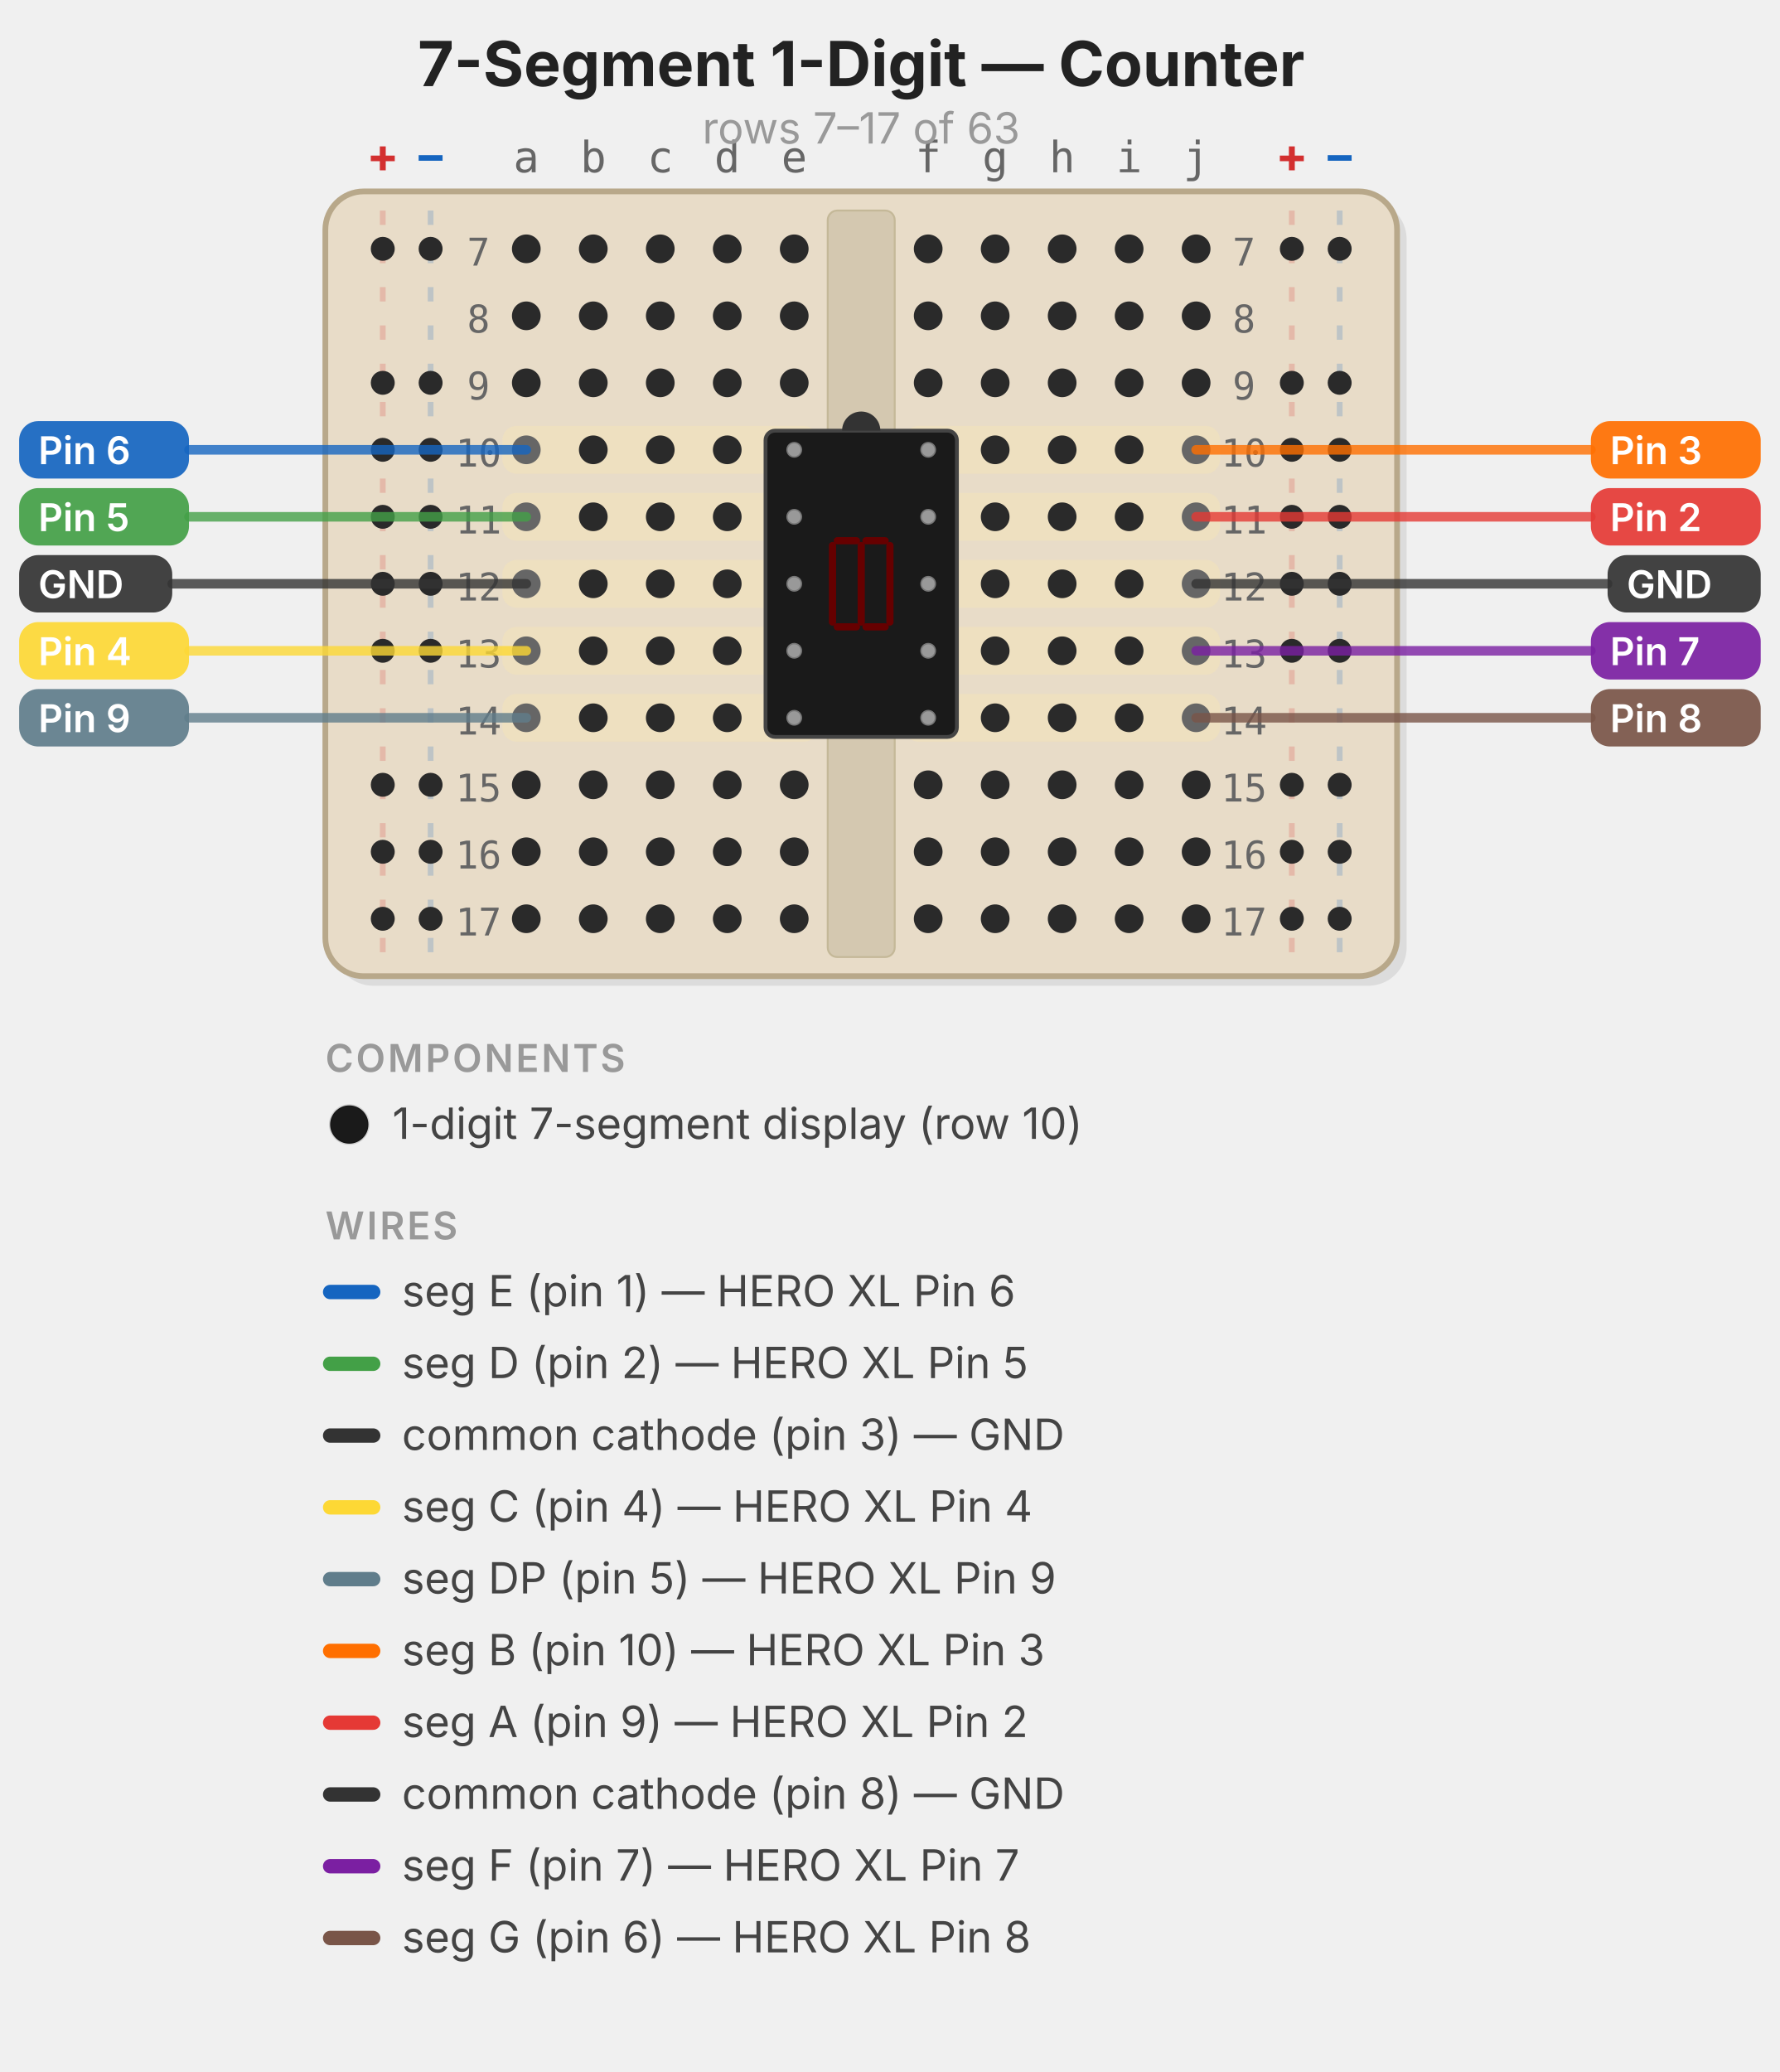
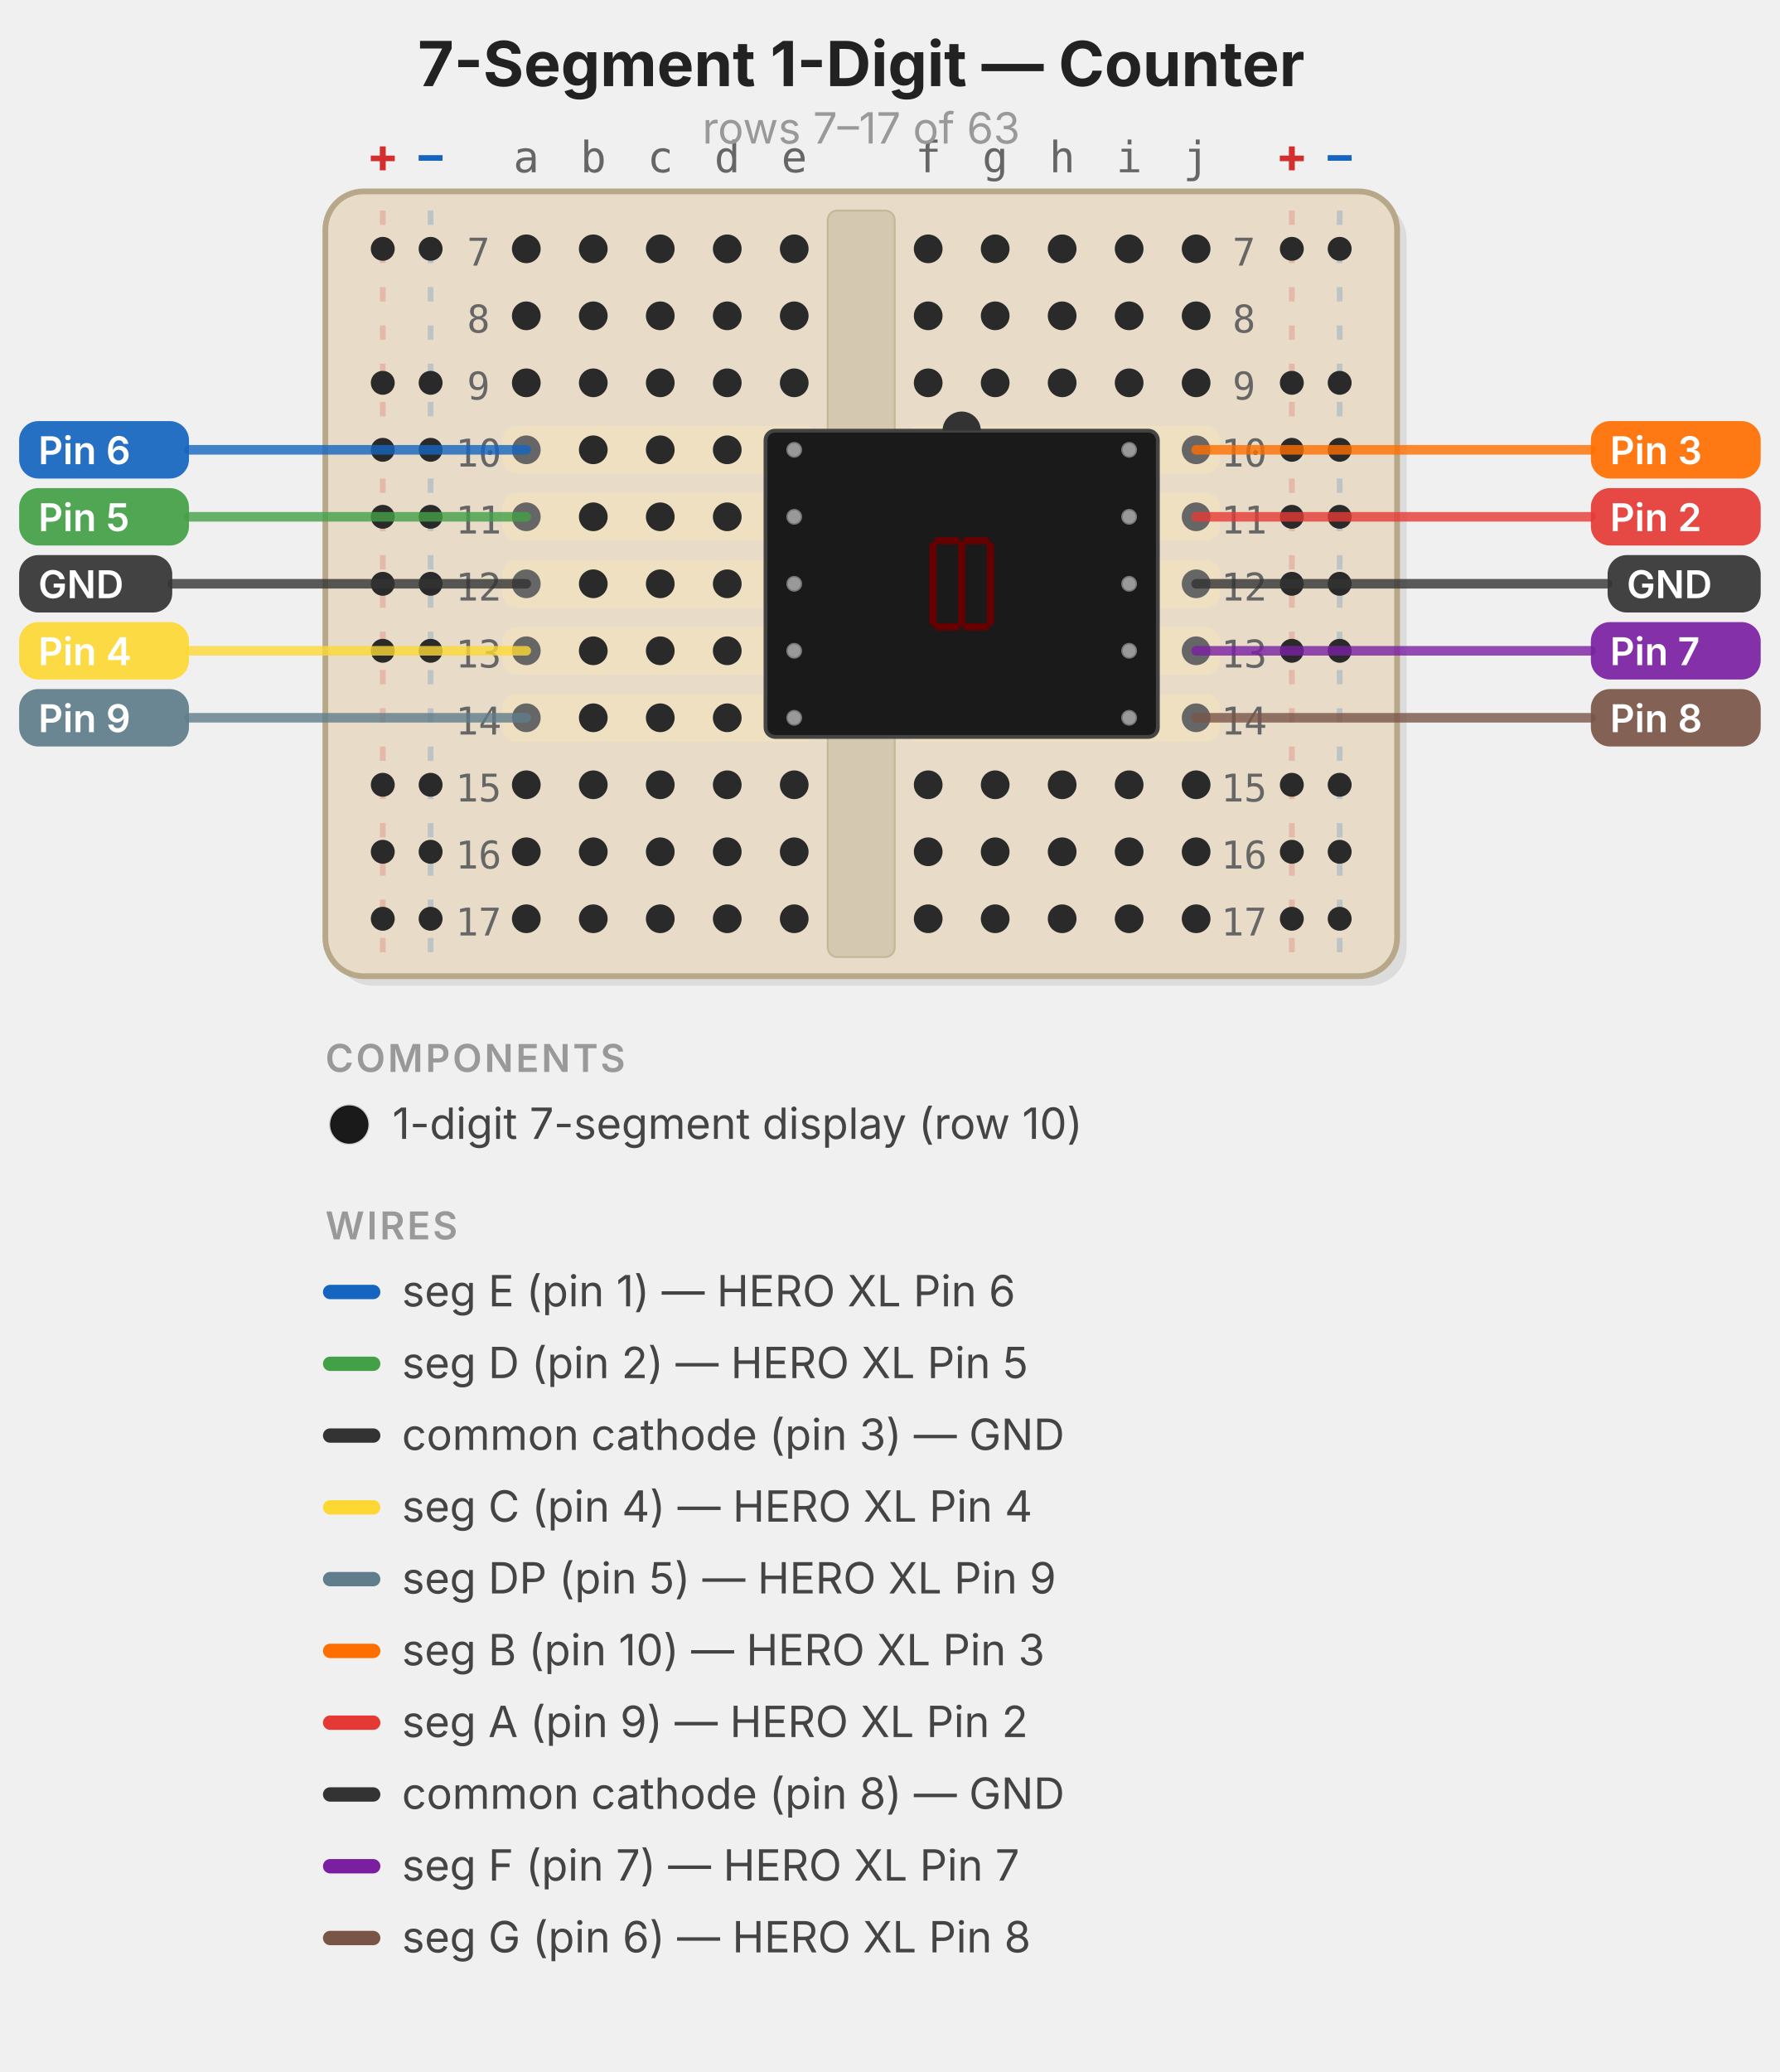
<svg xmlns="http://www.w3.org/2000/svg" viewBox="0 0 372 433" width="372" height="433" style="background:#fff">
  <rect x="70.0" y="42.0" width="224.0" height="164.0" rx="8" fill="#00000015" />
  <rect x="68.0" y="40.0" width="224.0" height="164.0" rx="8" fill="#e8dcc8" stroke="#b8a88a" stroke-width="1.2" />
  <rect x="173.0" y="44.0" width="14.0" height="156.0" rx="2" fill="#d4c8b0" stroke="#c4b898" stroke-width="0.4" />
  <line x1="80.0" y1="44.0" x2="80.0" y2="200.0" stroke="#d32f2f" stroke-width="1.2" opacity="0.2" stroke-dasharray="3,5" />
  <line x1="90.0" y1="44.0" x2="90.0" y2="200.0" stroke="#1565c0" stroke-width="1.2" opacity="0.2" stroke-dasharray="3,5" />
  <line x1="270.0" y1="44.0" x2="270.0" y2="200.0" stroke="#d32f2f" stroke-width="1.2" opacity="0.2" stroke-dasharray="3,5" />
  <line x1="280.0" y1="44.0" x2="280.0" y2="200.0" stroke="#1565c0" stroke-width="1.2" opacity="0.2" stroke-dasharray="3,5" />
  <rect x="105.0" y="89.0" width="66.0" height="10.0" rx="3" fill="#ffeaa7" opacity="0.25" />
  <rect x="189.0" y="89.0" width="66.0" height="10.0" rx="3" fill="#ffeaa7" opacity="0.25" />
  <rect x="105.0" y="103.0" width="66.0" height="10.0" rx="3" fill="#ffeaa7" opacity="0.25" />
  <rect x="189.0" y="103.0" width="66.0" height="10.0" rx="3" fill="#ffeaa7" opacity="0.25" />
  <rect x="105.0" y="117.0" width="66.0" height="10.0" rx="3" fill="#ffeaa7" opacity="0.25" />
  <rect x="189.0" y="117.0" width="66.0" height="10.0" rx="3" fill="#ffeaa7" opacity="0.25" />
  <rect x="105.0" y="131.0" width="66.0" height="10.0" rx="3" fill="#ffeaa7" opacity="0.25" />
  <rect x="189.0" y="131.0" width="66.0" height="10.0" rx="3" fill="#ffeaa7" opacity="0.25" />
  <rect x="105.0" y="145.0" width="66.0" height="10.0" rx="3" fill="#ffeaa7" opacity="0.25" />
  <rect x="189.0" y="145.0" width="66.0" height="10.0" rx="3" fill="#ffeaa7" opacity="0.25" />
  <circle cx="110.0" cy="52.0" r="3.0" fill="#2a2a2a" />
  <circle cx="110.0" cy="66.0" r="3.0" fill="#2a2a2a" />
  <circle cx="110.0" cy="80.0" r="3.0" fill="#2a2a2a" />
  <circle cx="110.0" cy="94.0" r="3.0" fill="#666" />
  <circle cx="110.0" cy="108.0" r="3.0" fill="#666" />
  <circle cx="110.0" cy="122.0" r="3.0" fill="#666" />
  <circle cx="110.0" cy="136.0" r="3.0" fill="#666" />
  <circle cx="110.0" cy="150.0" r="3.0" fill="#666" />
  <circle cx="110.0" cy="164.0" r="3.0" fill="#2a2a2a" />
  <circle cx="110.0" cy="178.0" r="3.0" fill="#2a2a2a" />
  <circle cx="110.0" cy="192.0" r="3.0" fill="#2a2a2a" />
  <circle cx="124.0" cy="52.0" r="3.0" fill="#2a2a2a" />
  <circle cx="124.0" cy="66.0" r="3.0" fill="#2a2a2a" />
  <circle cx="124.0" cy="80.0" r="3.0" fill="#2a2a2a" />
  <circle cx="124.0" cy="94.0" r="3.0" fill="#2a2a2a" />
  <circle cx="124.0" cy="108.0" r="3.0" fill="#2a2a2a" />
  <circle cx="124.0" cy="122.0" r="3.0" fill="#2a2a2a" />
  <circle cx="124.0" cy="136.0" r="3.0" fill="#2a2a2a" />
  <circle cx="124.0" cy="150.0" r="3.0" fill="#2a2a2a" />
  <circle cx="124.0" cy="164.0" r="3.0" fill="#2a2a2a" />
  <circle cx="124.0" cy="178.0" r="3.0" fill="#2a2a2a" />
  <circle cx="124.0" cy="192.0" r="3.0" fill="#2a2a2a" />
  <circle cx="138.0" cy="52.0" r="3.0" fill="#2a2a2a" />
  <circle cx="138.0" cy="66.0" r="3.0" fill="#2a2a2a" />
  <circle cx="138.0" cy="80.0" r="3.0" fill="#2a2a2a" />
  <circle cx="138.0" cy="94.0" r="3.0" fill="#2a2a2a" />
  <circle cx="138.0" cy="108.0" r="3.0" fill="#2a2a2a" />
  <circle cx="138.0" cy="122.0" r="3.0" fill="#2a2a2a" />
  <circle cx="138.0" cy="136.0" r="3.0" fill="#2a2a2a" />
  <circle cx="138.0" cy="150.0" r="3.0" fill="#2a2a2a" />
  <circle cx="138.0" cy="164.0" r="3.0" fill="#2a2a2a" />
  <circle cx="138.0" cy="178.0" r="3.0" fill="#2a2a2a" />
  <circle cx="138.0" cy="192.0" r="3.0" fill="#2a2a2a" />
  <circle cx="152.0" cy="52.0" r="3.0" fill="#2a2a2a" />
  <circle cx="152.0" cy="66.0" r="3.0" fill="#2a2a2a" />
  <circle cx="152.0" cy="80.0" r="3.0" fill="#2a2a2a" />
  <circle cx="152.0" cy="94.0" r="3.0" fill="#2a2a2a" />
  <circle cx="152.0" cy="108.0" r="3.0" fill="#2a2a2a" />
  <circle cx="152.0" cy="122.0" r="3.0" fill="#2a2a2a" />
  <circle cx="152.0" cy="136.0" r="3.0" fill="#2a2a2a" />
  <circle cx="152.0" cy="150.0" r="3.0" fill="#2a2a2a" />
  <circle cx="152.0" cy="164.0" r="3.0" fill="#2a2a2a" />
  <circle cx="152.0" cy="178.0" r="3.0" fill="#2a2a2a" />
  <circle cx="152.0" cy="192.0" r="3.0" fill="#2a2a2a" />
  <circle cx="166.0" cy="52.0" r="3.0" fill="#2a2a2a" />
  <circle cx="166.0" cy="66.0" r="3.0" fill="#2a2a2a" />
  <circle cx="166.0" cy="80.0" r="3.0" fill="#2a2a2a" />
  <circle cx="166.0" cy="94.0" r="3.0" fill="#2a2a2a" />
  <circle cx="166.0" cy="108.0" r="3.0" fill="#2a2a2a" />
  <circle cx="166.0" cy="122.0" r="3.0" fill="#2a2a2a" />
  <circle cx="166.0" cy="136.0" r="3.0" fill="#2a2a2a" />
  <circle cx="166.0" cy="150.0" r="3.0" fill="#2a2a2a" />
  <circle cx="166.0" cy="164.0" r="3.0" fill="#2a2a2a" />
  <circle cx="166.0" cy="178.0" r="3.0" fill="#2a2a2a" />
  <circle cx="166.0" cy="192.0" r="3.0" fill="#2a2a2a" />
  <circle cx="194.0" cy="52.0" r="3.0" fill="#2a2a2a" />
  <circle cx="194.0" cy="66.0" r="3.0" fill="#2a2a2a" />
  <circle cx="194.0" cy="80.0" r="3.0" fill="#2a2a2a" />
  <circle cx="194.0" cy="94.0" r="3.0" fill="#2a2a2a" />
  <circle cx="194.0" cy="108.0" r="3.0" fill="#2a2a2a" />
  <circle cx="194.0" cy="122.0" r="3.0" fill="#2a2a2a" />
  <circle cx="194.0" cy="136.0" r="3.0" fill="#2a2a2a" />
  <circle cx="194.0" cy="150.0" r="3.0" fill="#2a2a2a" />
  <circle cx="194.0" cy="164.0" r="3.0" fill="#2a2a2a" />
  <circle cx="194.0" cy="178.0" r="3.0" fill="#2a2a2a" />
  <circle cx="194.0" cy="192.0" r="3.0" fill="#2a2a2a" />
  <circle cx="208.0" cy="52.0" r="3.0" fill="#2a2a2a" />
  <circle cx="208.0" cy="66.0" r="3.0" fill="#2a2a2a" />
  <circle cx="208.0" cy="80.0" r="3.0" fill="#2a2a2a" />
  <circle cx="208.0" cy="94.0" r="3.0" fill="#2a2a2a" />
  <circle cx="208.0" cy="108.0" r="3.0" fill="#2a2a2a" />
  <circle cx="208.0" cy="122.0" r="3.0" fill="#2a2a2a" />
  <circle cx="208.0" cy="136.0" r="3.0" fill="#2a2a2a" />
  <circle cx="208.0" cy="150.0" r="3.0" fill="#2a2a2a" />
  <circle cx="208.0" cy="164.0" r="3.0" fill="#2a2a2a" />
  <circle cx="208.0" cy="178.0" r="3.0" fill="#2a2a2a" />
  <circle cx="208.0" cy="192.0" r="3.0" fill="#2a2a2a" />
  <circle cx="222.0" cy="52.0" r="3.0" fill="#2a2a2a" />
  <circle cx="222.0" cy="66.0" r="3.0" fill="#2a2a2a" />
  <circle cx="222.0" cy="80.0" r="3.0" fill="#2a2a2a" />
  <circle cx="222.0" cy="94.0" r="3.0" fill="#2a2a2a" />
  <circle cx="222.0" cy="108.0" r="3.0" fill="#2a2a2a" />
  <circle cx="222.0" cy="122.0" r="3.0" fill="#2a2a2a" />
  <circle cx="222.0" cy="136.0" r="3.0" fill="#2a2a2a" />
  <circle cx="222.0" cy="150.0" r="3.0" fill="#2a2a2a" />
  <circle cx="222.0" cy="164.0" r="3.0" fill="#2a2a2a" />
  <circle cx="222.0" cy="178.0" r="3.0" fill="#2a2a2a" />
  <circle cx="222.0" cy="192.0" r="3.0" fill="#2a2a2a" />
  <circle cx="236.0" cy="52.0" r="3.0" fill="#2a2a2a" />
  <circle cx="236.0" cy="66.0" r="3.0" fill="#2a2a2a" />
  <circle cx="236.0" cy="80.0" r="3.0" fill="#2a2a2a" />
  <circle cx="236.0" cy="94.0" r="3.0" fill="#2a2a2a" />
  <circle cx="236.0" cy="108.0" r="3.0" fill="#2a2a2a" />
  <circle cx="236.0" cy="122.0" r="3.0" fill="#2a2a2a" />
  <circle cx="236.0" cy="136.0" r="3.0" fill="#2a2a2a" />
  <circle cx="236.0" cy="150.0" r="3.0" fill="#2a2a2a" />
  <circle cx="236.0" cy="164.0" r="3.0" fill="#2a2a2a" />
  <circle cx="236.0" cy="178.0" r="3.0" fill="#2a2a2a" />
  <circle cx="236.0" cy="192.0" r="3.0" fill="#2a2a2a" />
  <circle cx="250.0" cy="52.0" r="3.0" fill="#2a2a2a" />
  <circle cx="250.0" cy="66.0" r="3.0" fill="#2a2a2a" />
  <circle cx="250.0" cy="80.0" r="3.0" fill="#2a2a2a" />
  <circle cx="250.0" cy="94.0" r="3.0" fill="#666" />
  <circle cx="250.0" cy="108.0" r="3.0" fill="#666" />
  <circle cx="250.0" cy="122.0" r="3.0" fill="#666" />
  <circle cx="250.0" cy="136.0" r="3.0" fill="#666" />
  <circle cx="250.0" cy="150.0" r="3.0" fill="#666" />
  <circle cx="250.0" cy="164.0" r="3.0" fill="#2a2a2a" />
  <circle cx="250.0" cy="178.0" r="3.0" fill="#2a2a2a" />
  <circle cx="250.0" cy="192.0" r="3.0" fill="#2a2a2a" />
  <circle cx="80.0" cy="52.0" r="2.5" fill="#2a2a2a" />
  <circle cx="80.0" cy="80.0" r="2.5" fill="#2a2a2a" />
  <circle cx="80.0" cy="94.0" r="2.5" fill="#2a2a2a" />
  <circle cx="80.0" cy="108.0" r="2.5" fill="#2a2a2a" />
  <circle cx="80.0" cy="122.0" r="2.5" fill="#2a2a2a" />
  <circle cx="80.0" cy="136.0" r="2.5" fill="#2a2a2a" />
  <circle cx="80.0" cy="164.0" r="2.5" fill="#2a2a2a" />
  <circle cx="80.0" cy="178.0" r="2.5" fill="#2a2a2a" />
  <circle cx="80.0" cy="192.0" r="2.5" fill="#2a2a2a" />
  <circle cx="90.0" cy="52.0" r="2.5" fill="#2a2a2a" />
  <circle cx="90.0" cy="80.0" r="2.5" fill="#2a2a2a" />
  <circle cx="90.0" cy="94.0" r="2.5" fill="#2a2a2a" />
  <circle cx="90.0" cy="108.0" r="2.5" fill="#2a2a2a" />
  <circle cx="90.0" cy="122.0" r="2.5" fill="#2a2a2a" />
  <circle cx="90.0" cy="136.0" r="2.5" fill="#2a2a2a" />
  <circle cx="90.0" cy="164.0" r="2.5" fill="#2a2a2a" />
  <circle cx="90.0" cy="178.0" r="2.5" fill="#2a2a2a" />
  <circle cx="90.0" cy="192.0" r="2.5" fill="#2a2a2a" />
  <circle cx="270.0" cy="52.0" r="2.5" fill="#2a2a2a" />
  <circle cx="270.0" cy="80.0" r="2.5" fill="#2a2a2a" />
  <circle cx="270.0" cy="94.0" r="2.5" fill="#2a2a2a" />
  <circle cx="270.0" cy="108.0" r="2.5" fill="#2a2a2a" />
  <circle cx="270.0" cy="122.0" r="2.5" fill="#2a2a2a" />
  <circle cx="270.0" cy="136.0" r="2.5" fill="#2a2a2a" />
  <circle cx="270.0" cy="164.0" r="2.5" fill="#2a2a2a" />
  <circle cx="270.0" cy="178.0" r="2.5" fill="#2a2a2a" />
  <circle cx="270.0" cy="192.0" r="2.5" fill="#2a2a2a" />
  <circle cx="280.0" cy="52.0" r="2.5" fill="#2a2a2a" />
  <circle cx="280.0" cy="80.0" r="2.5" fill="#2a2a2a" />
  <circle cx="280.0" cy="94.0" r="2.5" fill="#2a2a2a" />
  <circle cx="280.0" cy="108.0" r="2.5" fill="#2a2a2a" />
  <circle cx="280.0" cy="122.0" r="2.5" fill="#2a2a2a" />
  <circle cx="280.0" cy="136.0" r="2.5" fill="#2a2a2a" />
  <circle cx="280.0" cy="164.0" r="2.5" fill="#2a2a2a" />
  <circle cx="280.0" cy="178.0" r="2.5" fill="#2a2a2a" />
  <circle cx="280.0" cy="192.0" r="2.5" fill="#2a2a2a" />
  <text x="110.0" y="36.0" font-size="9" fill="#666" text-anchor="middle" font-family="'SF Mono', 'Cascadia Code', 'Fira Code', monospace">a</text>
  <text x="124.0" y="36.0" font-size="9" fill="#666" text-anchor="middle" font-family="'SF Mono', 'Cascadia Code', 'Fira Code', monospace">b</text>
  <text x="138.0" y="36.0" font-size="9" fill="#666" text-anchor="middle" font-family="'SF Mono', 'Cascadia Code', 'Fira Code', monospace">c</text>
  <text x="152.0" y="36.0" font-size="9" fill="#666" text-anchor="middle" font-family="'SF Mono', 'Cascadia Code', 'Fira Code', monospace">d</text>
  <text x="166.0" y="36.0" font-size="9" fill="#666" text-anchor="middle" font-family="'SF Mono', 'Cascadia Code', 'Fira Code', monospace">e</text>
  <text x="194.0" y="36.0" font-size="9" fill="#666" text-anchor="middle" font-family="'SF Mono', 'Cascadia Code', 'Fira Code', monospace">f</text>
  <text x="208.0" y="36.0" font-size="9" fill="#666" text-anchor="middle" font-family="'SF Mono', 'Cascadia Code', 'Fira Code', monospace">g</text>
  <text x="222.0" y="36.0" font-size="9" fill="#666" text-anchor="middle" font-family="'SF Mono', 'Cascadia Code', 'Fira Code', monospace">h</text>
  <text x="236.0" y="36.0" font-size="9" fill="#666" text-anchor="middle" font-family="'SF Mono', 'Cascadia Code', 'Fira Code', monospace">i</text>
  <text x="250.0" y="36.0" font-size="9" fill="#666" text-anchor="middle" font-family="'SF Mono', 'Cascadia Code', 'Fira Code', monospace">j</text>
  <text x="80.0" y="36.0" font-size="10" fill="#d32f2f" font-weight="bold" text-anchor="middle" font-family="system-ui, -apple-system, 'Segoe UI', sans-serif">+</text>
  <text x="90.0" y="36.0" font-size="10" fill="#1565c0" font-weight="bold" text-anchor="middle" font-family="system-ui, -apple-system, 'Segoe UI', sans-serif">–</text>
  <text x="270.0" y="36.0" font-size="10" fill="#d32f2f" font-weight="bold" text-anchor="middle" font-family="system-ui, -apple-system, 'Segoe UI', sans-serif">+</text>
  <text x="280.0" y="36.0" font-size="10" fill="#1565c0" font-weight="bold" text-anchor="middle" font-family="system-ui, -apple-system, 'Segoe UI', sans-serif">–</text>
  <text x="100.0" y="55.5" font-size="8" fill="#666" text-anchor="middle" font-family="'SF Mono', 'Cascadia Code', 'Fira Code', monospace">7</text>
  <text x="260.0" y="55.5" font-size="8" fill="#666" text-anchor="middle" font-family="'SF Mono', 'Cascadia Code', 'Fira Code', monospace">7</text>
  <text x="100.0" y="69.5" font-size="8" fill="#666" text-anchor="middle" font-family="'SF Mono', 'Cascadia Code', 'Fira Code', monospace">8</text>
  <text x="260.0" y="69.5" font-size="8" fill="#666" text-anchor="middle" font-family="'SF Mono', 'Cascadia Code', 'Fira Code', monospace">8</text>
  <text x="100.0" y="83.5" font-size="8" fill="#666" text-anchor="middle" font-family="'SF Mono', 'Cascadia Code', 'Fira Code', monospace">9</text>
  <text x="260.0" y="83.5" font-size="8" fill="#666" text-anchor="middle" font-family="'SF Mono', 'Cascadia Code', 'Fira Code', monospace">9</text>
  <text x="100.0" y="97.5" font-size="8" fill="#666" text-anchor="middle" font-family="'SF Mono', 'Cascadia Code', 'Fira Code', monospace">10</text>
  <text x="260.0" y="97.5" font-size="8" fill="#666" text-anchor="middle" font-family="'SF Mono', 'Cascadia Code', 'Fira Code', monospace">10</text>
  <text x="100.0" y="111.5" font-size="8" fill="#666" text-anchor="middle" font-family="'SF Mono', 'Cascadia Code', 'Fira Code', monospace">11</text>
  <text x="260.0" y="111.5" font-size="8" fill="#666" text-anchor="middle" font-family="'SF Mono', 'Cascadia Code', 'Fira Code', monospace">11</text>
  <text x="100.0" y="125.5" font-size="8" fill="#666" text-anchor="middle" font-family="'SF Mono', 'Cascadia Code', 'Fira Code', monospace">12</text>
  <text x="260.0" y="125.5" font-size="8" fill="#666" text-anchor="middle" font-family="'SF Mono', 'Cascadia Code', 'Fira Code', monospace">12</text>
  <text x="100.0" y="139.5" font-size="8" fill="#666" text-anchor="middle" font-family="'SF Mono', 'Cascadia Code', 'Fira Code', monospace">13</text>
  <text x="260.0" y="139.5" font-size="8" fill="#666" text-anchor="middle" font-family="'SF Mono', 'Cascadia Code', 'Fira Code', monospace">13</text>
  <text x="100.0" y="153.5" font-size="8" fill="#666" text-anchor="middle" font-family="'SF Mono', 'Cascadia Code', 'Fira Code', monospace">14</text>
  <text x="260.0" y="153.5" font-size="8" fill="#666" text-anchor="middle" font-family="'SF Mono', 'Cascadia Code', 'Fira Code', monospace">14</text>
  <text x="100.0" y="167.5" font-size="8" fill="#666" text-anchor="middle" font-family="'SF Mono', 'Cascadia Code', 'Fira Code', monospace">15</text>
  <text x="260.0" y="167.5" font-size="8" fill="#666" text-anchor="middle" font-family="'SF Mono', 'Cascadia Code', 'Fira Code', monospace">15</text>
  <text x="100.0" y="181.5" font-size="8" fill="#666" text-anchor="middle" font-family="'SF Mono', 'Cascadia Code', 'Fira Code', monospace">16</text>
  <text x="260.0" y="181.5" font-size="8" fill="#666" text-anchor="middle" font-family="'SF Mono', 'Cascadia Code', 'Fira Code', monospace">16</text>
  <text x="100.0" y="195.5" font-size="8" fill="#666" text-anchor="middle" font-family="'SF Mono', 'Cascadia Code', 'Fira Code', monospace">17</text>
  <text x="260.0" y="195.5" font-size="8" fill="#666" text-anchor="middle" font-family="'SF Mono', 'Cascadia Code', 'Fira Code', monospace">17</text>
-   <rect x="160.0" y="90.0" width="40.0" height="64.0" rx="2" fill="#1a1a1a" stroke="#444" stroke-width="0.8" />
-   <path d="M 176.0 90.0 a 4 4 0 0 1 8 0" fill="#333" stroke="none" />
-   <g transform="translate(180.0,122.0) rotate(-90)">
+   <rect x="160.0" y="90.0" width="82.0" height="64.0" rx="2" fill="#1a1a1a" stroke="#444" stroke-width="0.8" />
+   <path d="M 197.0 90.0 a 4 4 0 0 1 8 0" fill="#333" stroke="none" />
+   <g transform="translate(201.0,122.0) rotate(-90)">
    <line x1="-8.0" y1="-6.0" x2="8.0" y2="-6.0" stroke="#600" stroke-width="1.5" stroke-linecap="round" />
    <line x1="-8.0" y1="0.0" x2="8.0" y2="0.0" stroke="#600" stroke-width="1.5" stroke-linecap="round" />
    <line x1="-8.0" y1="6.0" x2="8.0" y2="6.0" stroke="#600" stroke-width="1.5" stroke-linecap="round" />
    <line x1="-9.0" y1="-5.0" x2="-9.0" y2="-1.0" stroke="#600" stroke-width="1.5" stroke-linecap="round" />
    <line x1="9.0" y1="-5.0" x2="9.0" y2="-1.0" stroke="#600" stroke-width="1.5" stroke-linecap="round" />
    <line x1="-9.0" y1="1.0" x2="-9.0" y2="5.0" stroke="#600" stroke-width="1.5" stroke-linecap="round" />
    <line x1="9.0" y1="1.0" x2="9.0" y2="5.0" stroke="#600" stroke-width="1.5" stroke-linecap="round" />
  </g>
  <circle cx="166.0" cy="94.0" r="1.5" fill="#999" stroke="#777" stroke-width="0.3" />
  <circle cx="166.0" cy="108.0" r="1.5" fill="#999" stroke="#777" stroke-width="0.3" />
  <circle cx="166.0" cy="122.0" r="1.5" fill="#999" stroke="#777" stroke-width="0.3" />
  <circle cx="166.0" cy="136.0" r="1.5" fill="#999" stroke="#777" stroke-width="0.3" />
  <circle cx="166.0" cy="150.0" r="1.5" fill="#999" stroke="#777" stroke-width="0.3" />
-   <circle cx="194.0" cy="94.0" r="1.5" fill="#999" stroke="#777" stroke-width="0.3" />
-   <circle cx="194.0" cy="108.0" r="1.5" fill="#999" stroke="#777" stroke-width="0.3" />
-   <circle cx="194.0" cy="122.0" r="1.5" fill="#999" stroke="#777" stroke-width="0.3" />
-   <circle cx="194.0" cy="136.0" r="1.5" fill="#999" stroke="#777" stroke-width="0.3" />
-   <circle cx="194.0" cy="150.0" r="1.5" fill="#999" stroke="#777" stroke-width="0.3" />
+   <circle cx="236.0" cy="94.0" r="1.5" fill="#999" stroke="#777" stroke-width="0.3" />
+   <circle cx="236.0" cy="108.0" r="1.5" fill="#999" stroke="#777" stroke-width="0.3" />
+   <circle cx="236.0" cy="122.0" r="1.5" fill="#999" stroke="#777" stroke-width="0.3" />
+   <circle cx="236.0" cy="136.0" r="1.5" fill="#999" stroke="#777" stroke-width="0.3" />
+   <circle cx="236.0" cy="150.0" r="1.5" fill="#999" stroke="#777" stroke-width="0.3" />
  <line x1="39.5" y1="94.0" x2="110.0" y2="94.0" stroke="#1565c0" stroke-width="2" stroke-linecap="round" opacity="0.8" />
  <rect x="4.0" y="88.0" width="35.5" height="12.0" rx="4" fill="#1565c0" opacity="0.92" />
  <text x="8.0" y="97.0" font-size="8" fill="white" font-weight="600" font-family="system-ui, -apple-system, 'Segoe UI', sans-serif">Pin 6</text>
  <line x1="39.5" y1="108.0" x2="110.0" y2="108.0" stroke="#43a047" stroke-width="2" stroke-linecap="round" opacity="0.8" />
  <rect x="4.0" y="102.0" width="35.5" height="12.0" rx="4" fill="#43a047" opacity="0.92" />
  <text x="8.0" y="111.0" font-size="8" fill="white" font-weight="600" font-family="system-ui, -apple-system, 'Segoe UI', sans-serif">Pin 5</text>
  <line x1="36.0" y1="122.0" x2="110.0" y2="122.0" stroke="#333333" stroke-width="2" stroke-linecap="round" opacity="0.8" />
  <rect x="4.0" y="116.0" width="32.0" height="12.0" rx="4" fill="#333333" opacity="0.92" />
  <text x="8.0" y="125.0" font-size="8" fill="white" font-weight="600" font-family="system-ui, -apple-system, 'Segoe UI', sans-serif">GND</text>
  <line x1="39.5" y1="136.0" x2="110.0" y2="136.0" stroke="#fdd835" stroke-width="2" stroke-linecap="round" opacity="0.8" />
  <rect x="4.0" y="130.0" width="35.5" height="12.0" rx="4" fill="#fdd835" opacity="0.92" />
  <text x="8.0" y="139.0" font-size="8" fill="white" font-weight="600" font-family="system-ui, -apple-system, 'Segoe UI', sans-serif">Pin 4</text>
  <line x1="39.5" y1="150.0" x2="110.0" y2="150.0" stroke="#607d8b" stroke-width="2" stroke-linecap="round" opacity="0.8" />
  <rect x="4.0" y="144.0" width="35.5" height="12.0" rx="4" fill="#607d8b" opacity="0.92" />
  <text x="8.0" y="153.0" font-size="8" fill="white" font-weight="600" font-family="system-ui, -apple-system, 'Segoe UI', sans-serif">Pin 9</text>
  <line x1="250.0" y1="94.0" x2="332.5" y2="94.0" stroke="#ff6f00" stroke-width="2" stroke-linecap="round" opacity="0.8" />
  <rect x="332.5" y="88.0" width="35.5" height="12.0" rx="4" fill="#ff6f00" opacity="0.92" />
  <text x="336.5" y="97.0" font-size="8" fill="white" font-weight="600" font-family="system-ui, -apple-system, 'Segoe UI', sans-serif">Pin 3</text>
  <line x1="250.0" y1="108.0" x2="332.5" y2="108.0" stroke="#e53935" stroke-width="2" stroke-linecap="round" opacity="0.8" />
  <rect x="332.5" y="102.0" width="35.5" height="12.0" rx="4" fill="#e53935" opacity="0.92" />
  <text x="336.5" y="111.0" font-size="8" fill="white" font-weight="600" font-family="system-ui, -apple-system, 'Segoe UI', sans-serif">Pin 2</text>
  <line x1="250.0" y1="122.0" x2="336.0" y2="122.0" stroke="#333333" stroke-width="2" stroke-linecap="round" opacity="0.8" />
  <rect x="336.0" y="116.0" width="32.0" height="12.0" rx="4" fill="#333333" opacity="0.92" />
  <text x="340.0" y="125.0" font-size="8" fill="white" font-weight="600" font-family="system-ui, -apple-system, 'Segoe UI', sans-serif">GND</text>
  <line x1="250.0" y1="136.0" x2="332.5" y2="136.0" stroke="#7b1fa2" stroke-width="2" stroke-linecap="round" opacity="0.8" />
  <rect x="332.5" y="130.0" width="35.5" height="12.0" rx="4" fill="#7b1fa2" opacity="0.92" />
  <text x="336.5" y="139.0" font-size="8" fill="white" font-weight="600" font-family="system-ui, -apple-system, 'Segoe UI', sans-serif">Pin 7</text>
  <line x1="250.0" y1="150.0" x2="332.5" y2="150.0" stroke="#795548" stroke-width="2" stroke-linecap="round" opacity="0.8" />
  <rect x="332.5" y="144.0" width="35.5" height="12.0" rx="4" fill="#795548" opacity="0.92" />
  <text x="336.5" y="153.0" font-size="8" fill="white" font-weight="600" font-family="system-ui, -apple-system, 'Segoe UI', sans-serif">Pin 8</text>
  <text x="68.0" y="224.0" font-size="8" fill="#999" font-weight="600" letter-spacing="0.5" font-family="system-ui, -apple-system, 'Segoe UI', sans-serif">COMPONENTS</text>
  <circle cx="73.0" cy="235.0" r="4.0" fill="#1a1a1a" stroke="#0002" stroke-width="0.5" />
  <text x="82.0" y="238.0" font-size="9" fill="#444" font-family="system-ui, -apple-system, 'Segoe UI', sans-serif">1-digit 7-segment display (row 10)</text>
  <text x="68.0" y="259.0" font-size="8" fill="#999" font-weight="600" letter-spacing="0.5" font-family="system-ui, -apple-system, 'Segoe UI', sans-serif">WIRES</text>
  <line x1="69.0" y1="270.0" x2="78.0" y2="270.0" stroke="#1565c0" stroke-width="3" stroke-linecap="round" />
  <text x="84.0" y="273.0" font-size="9" fill="#444" font-family="system-ui, -apple-system, 'Segoe UI', sans-serif">seg E (pin 1) — HERO XL Pin 6</text>
  <line x1="69.0" y1="285.0" x2="78.0" y2="285.0" stroke="#43a047" stroke-width="3" stroke-linecap="round" />
  <text x="84.0" y="288.0" font-size="9" fill="#444" font-family="system-ui, -apple-system, 'Segoe UI', sans-serif">seg D (pin 2) — HERO XL Pin 5</text>
  <line x1="69.0" y1="300.0" x2="78.0" y2="300.0" stroke="#333333" stroke-width="3" stroke-linecap="round" />
  <text x="84.0" y="303.0" font-size="9" fill="#444" font-family="system-ui, -apple-system, 'Segoe UI', sans-serif">common cathode (pin 3) — GND</text>
  <line x1="69.0" y1="315.0" x2="78.0" y2="315.0" stroke="#fdd835" stroke-width="3" stroke-linecap="round" />
  <text x="84.0" y="318.0" font-size="9" fill="#444" font-family="system-ui, -apple-system, 'Segoe UI', sans-serif">seg C (pin 4) — HERO XL Pin 4</text>
  <line x1="69.0" y1="330.0" x2="78.0" y2="330.0" stroke="#607d8b" stroke-width="3" stroke-linecap="round" />
  <text x="84.0" y="333.0" font-size="9" fill="#444" font-family="system-ui, -apple-system, 'Segoe UI', sans-serif">seg DP (pin 5) — HERO XL Pin 9</text>
  <line x1="69.0" y1="345.0" x2="78.0" y2="345.0" stroke="#ff6f00" stroke-width="3" stroke-linecap="round" />
  <text x="84.0" y="348.0" font-size="9" fill="#444" font-family="system-ui, -apple-system, 'Segoe UI', sans-serif">seg B (pin 10) — HERO XL Pin 3</text>
  <line x1="69.0" y1="360.0" x2="78.0" y2="360.0" stroke="#e53935" stroke-width="3" stroke-linecap="round" />
  <text x="84.0" y="363.0" font-size="9" fill="#444" font-family="system-ui, -apple-system, 'Segoe UI', sans-serif">seg A (pin 9) — HERO XL Pin 2</text>
  <line x1="69.0" y1="375.0" x2="78.0" y2="375.0" stroke="#333333" stroke-width="3" stroke-linecap="round" />
  <text x="84.0" y="378.0" font-size="9" fill="#444" font-family="system-ui, -apple-system, 'Segoe UI', sans-serif">common cathode (pin 8) — GND</text>
  <line x1="69.0" y1="390.0" x2="78.0" y2="390.0" stroke="#7b1fa2" stroke-width="3" stroke-linecap="round" />
  <text x="84.0" y="393.0" font-size="9" fill="#444" font-family="system-ui, -apple-system, 'Segoe UI', sans-serif">seg F (pin 7) — HERO XL Pin 7</text>
  <line x1="69.0" y1="405.0" x2="78.0" y2="405.0" stroke="#795548" stroke-width="3" stroke-linecap="round" />
  <text x="84.0" y="408.0" font-size="9" fill="#444" font-family="system-ui, -apple-system, 'Segoe UI', sans-serif">seg G (pin 6) — HERO XL Pin 8</text>
  <text x="180.0" y="18.0" font-size="13" fill="#222" font-weight="700" text-anchor="middle" font-family="system-ui, -apple-system, 'Segoe UI', sans-serif">7-Segment 1-Digit — Counter</text>
  <text x="180.0" y="30.0" font-size="9" fill="#999" text-anchor="middle" font-family="system-ui, -apple-system, 'Segoe UI', sans-serif">rows 7–17 of 63</text>
</svg>
